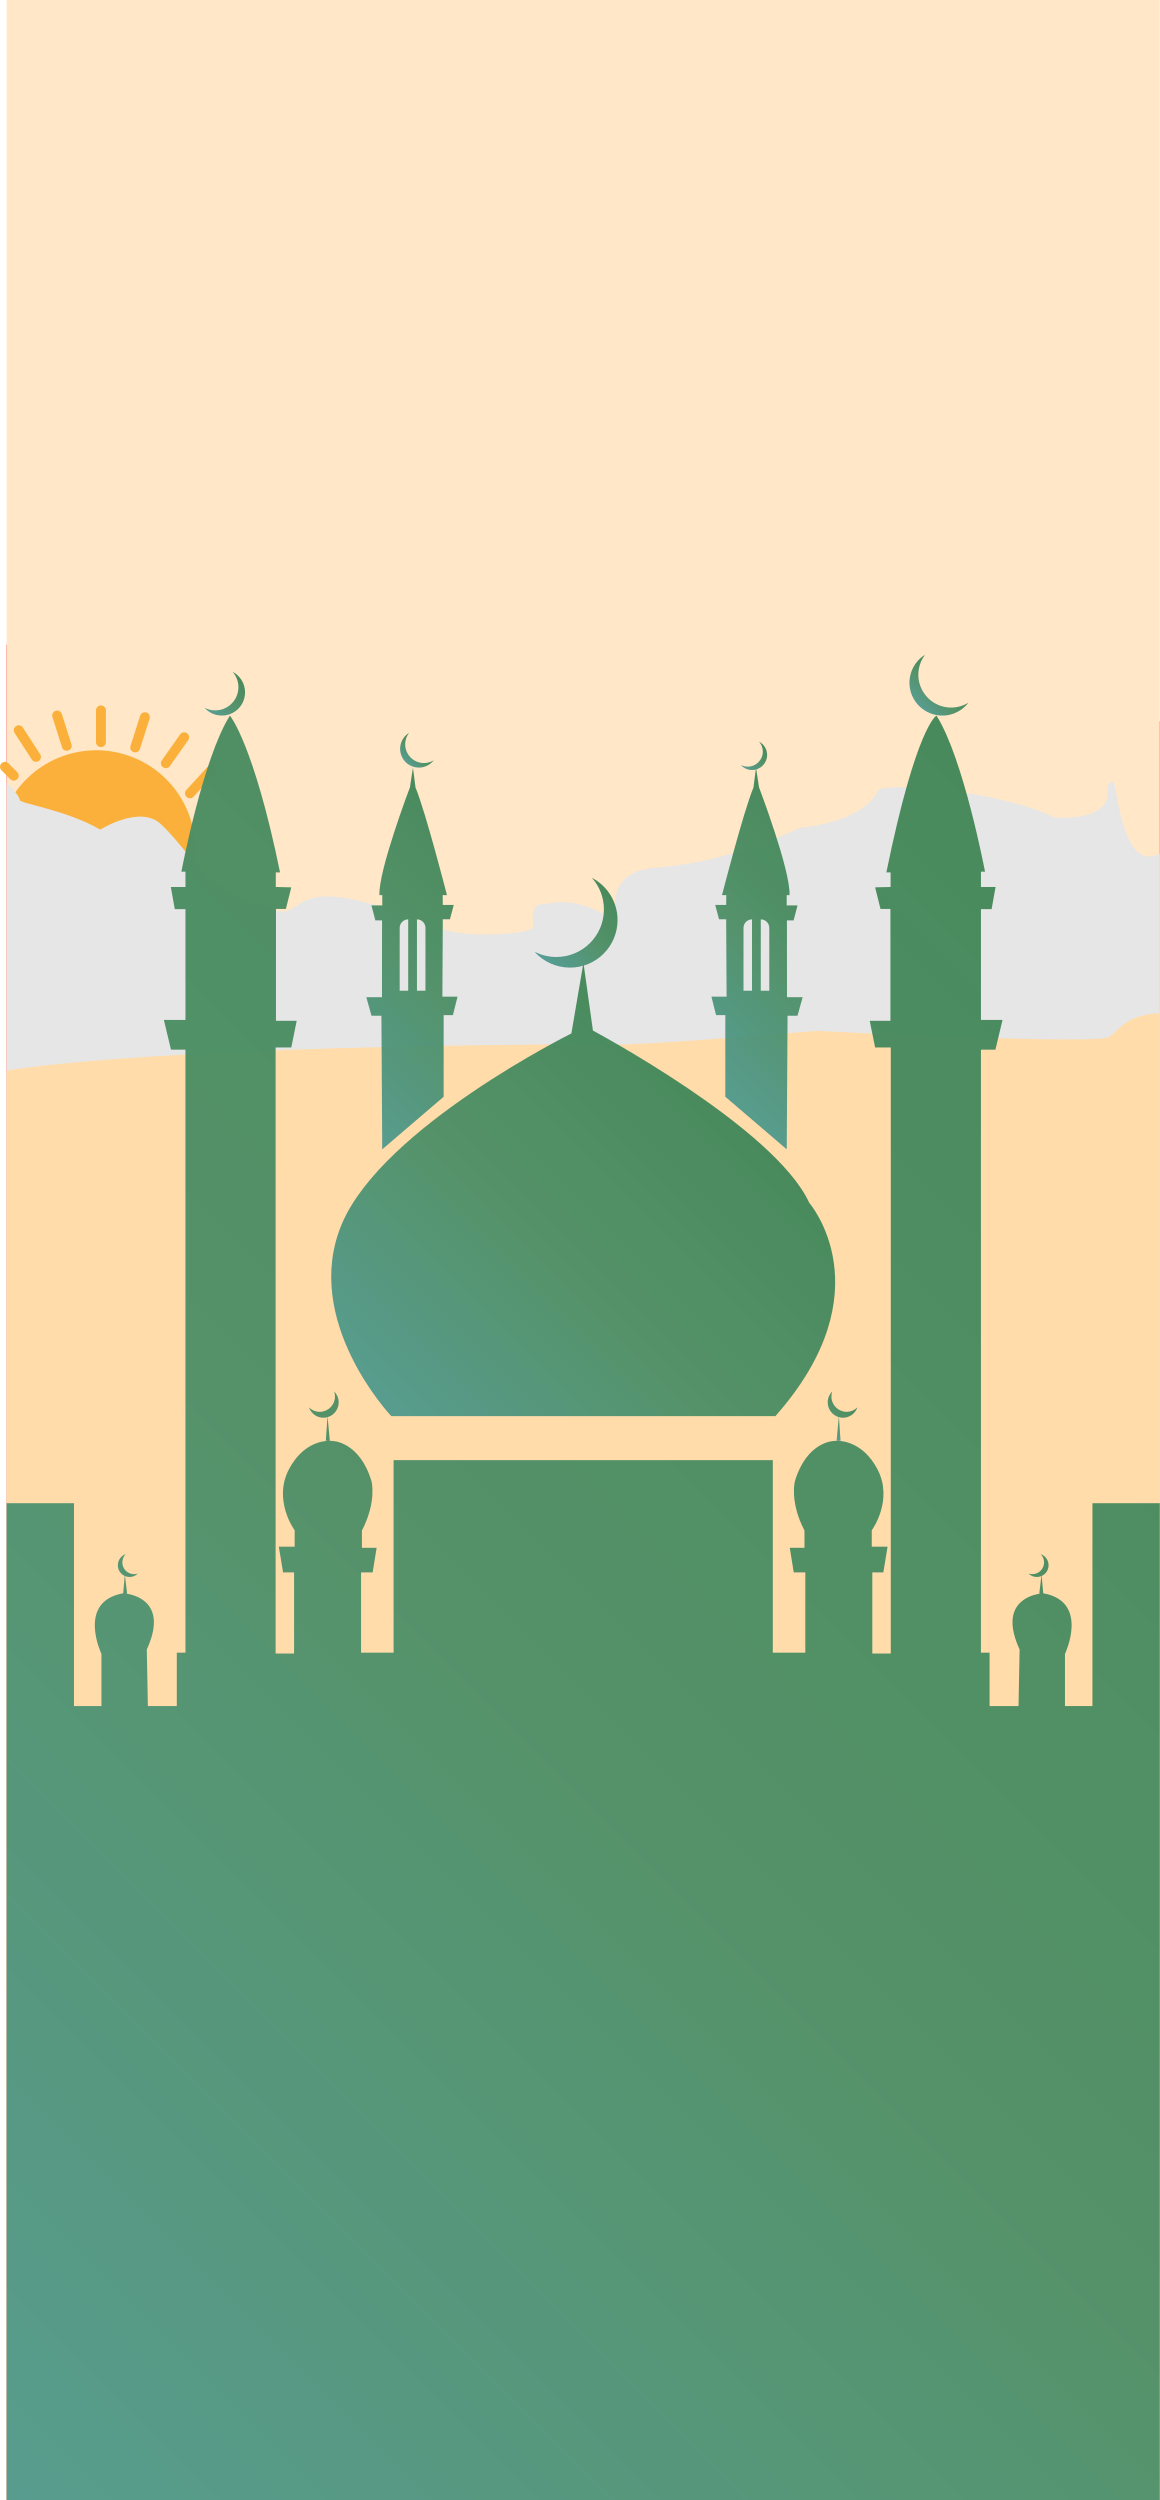
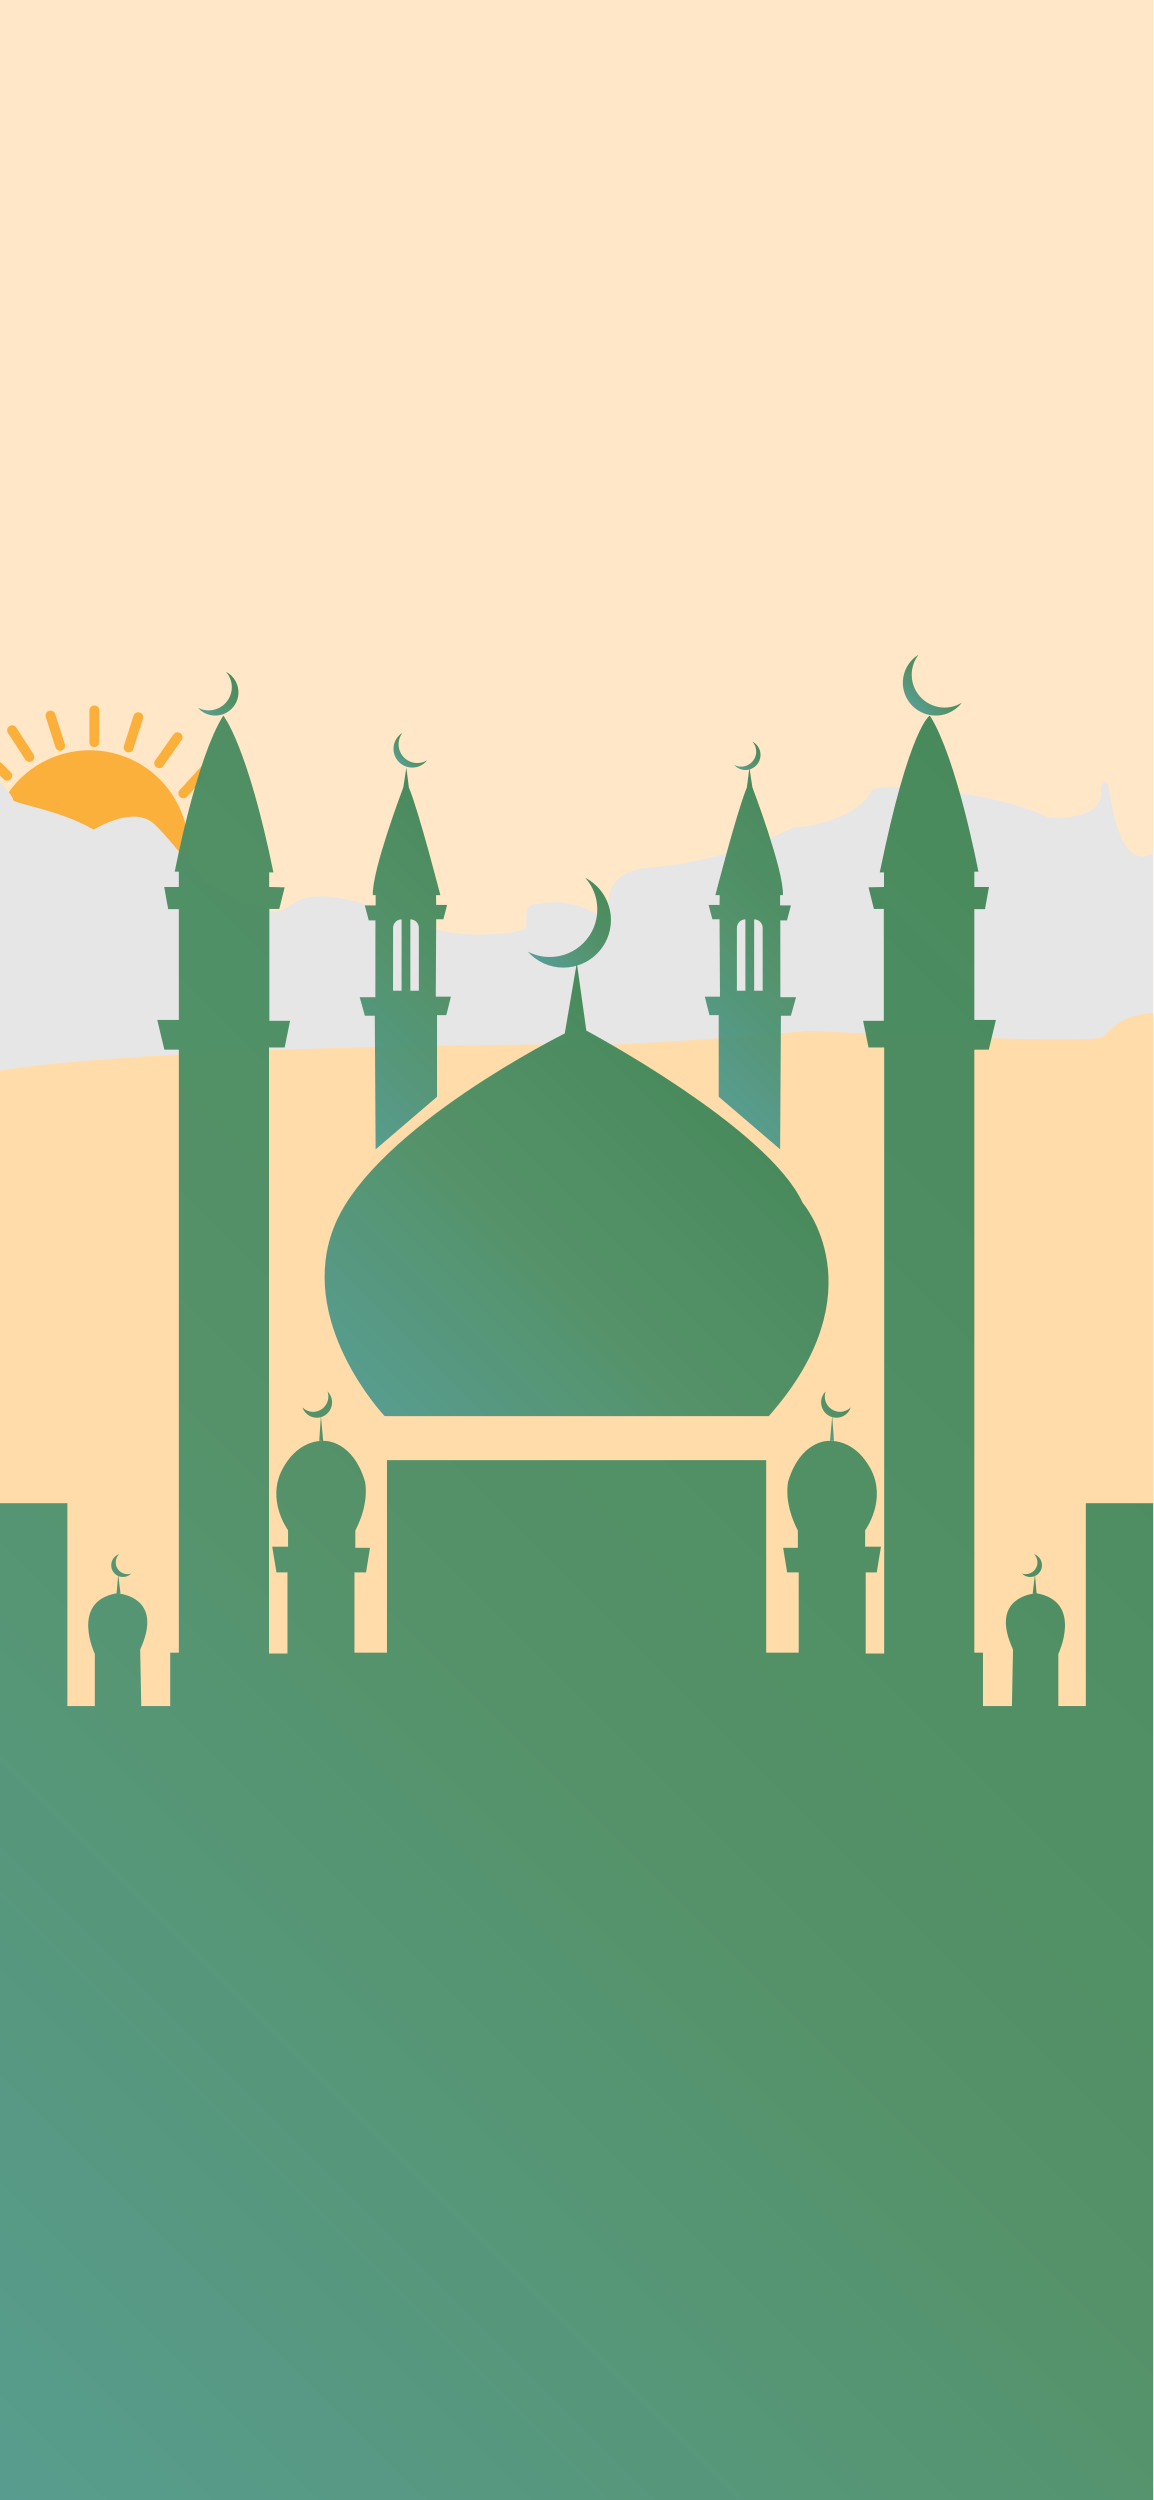
- <svg xmlns="http://www.w3.org/2000/svg" xmlns:xlink="http://www.w3.org/1999/xlink" id="a" data-name="Layer 1" viewBox="0 0 1185.76 2556">
+ <svg xmlns="http://www.w3.org/2000/svg" xmlns:xlink="http://www.w3.org/1999/xlink" id="Layer_1" width="1179" height="2556" version="1.1" viewBox="0 0 1179 2556">
  <defs>
-     <style>
-       .l {
-         fill: url(#k);
-       }
- 
-       .m {
-         fill: url(#j);
-       }
- 
-       .n {
-         fill: url(#i);
-       }
- 
-       .o {
-         fill: url(#h);
-       }
- 
-       .p {
-         fill: url(#g);
-       }
- 
-       .q {
-         fill: url(#f);
-       }
- 
-       .r {
-         fill: url(#e);
-       }
- 
-       .s {
-         fill: url(#d);
-       }
- 
-       .t {
-         fill: url(#c);
-       }
- 
-       .u {
-         fill: url(#b);
-       }
- 
-       .v {
-         fill: #ffe7c7;
-       }
- 
-       .w {
-         fill: #e6e6e6;
-       }
- 
-       .x {
-         fill: red;
-       }
- 
-       .y {
-         fill: #ffdcaa;
-       }
- 
-       .z {
-         fill: #fbb03b;
-       }
-     </style>
-     <linearGradient id="b" x1="842.6" y1="1460.36" x2="870.33" y2="1432.63" gradientUnits="userSpaceOnUse">
+     <linearGradient id="linear-gradient" x1="835.84" y1="1460.36" x2="863.57" y2="1432.63" gradientUnits="userSpaceOnUse">
      <stop offset="0" stop-color="#45958b" stop-opacity=".9" />
      <stop offset=".5" stop-color="#4c8e65" stop-opacity=".95" />
      <stop offset="1" stop-color="#498a5d" />
    </linearGradient>
-     <linearGradient id="c" x1="939.67" y1="721.76" x2="968.92" y2="692.5" xlink:href="#b" />
-     <linearGradient id="d" x1="215.91" y1="730.52" x2="249.46" y2="696.97" xlink:href="#b" />
-     <linearGradient id="e" x1="-97.5" y1="2451.73" x2="1290.03" y2="1064.2" xlink:href="#b" />
-     <linearGradient id="f" x1="414.71" y1="779.19" x2="431.4" y2="762.49" xlink:href="#b" />
-     <linearGradient id="g" x1="431.45" y1="1479.26" x2="761.45" y2="1149.27" xlink:href="#b" />
-     <linearGradient id="h" x1="560.37" y1="987.06" x2="629.15" y2="918.28" xlink:href="#b" />
-     <linearGradient id="i" x1="761.86" y1="786.54" x2="783.6" y2="764.8" xlink:href="#b" />
-     <linearGradient id="j" x1="303.34" y1="1087.62" x2="514.18" y2="876.78" xlink:href="#b" />
-     <linearGradient id="k" x1="694.41" y1="1074.18" x2="878.37" y2="890.22" xlink:href="#b" />
+     <linearGradient id="linear-gradient1" x1="932.9" y1="721.76" x2="962.16" y2="692.5" xlink:href="#linear-gradient" />
+     <linearGradient id="linear-gradient2" x1="209.15" y1="730.52" x2="242.7" y2="696.97" xlink:href="#linear-gradient" />
+     <linearGradient id="linear-gradient3" x1="-104.27" y1="2451.73" x2="1283.27" y2="1064.2" xlink:href="#linear-gradient" />
+     <linearGradient id="linear-gradient4" x1="407.94" y1="779.19" x2="424.64" y2="762.49" xlink:href="#linear-gradient" />
+     <linearGradient id="linear-gradient5" x1="424.69" y1="1479.26" x2="754.69" y2="1149.27" xlink:href="#linear-gradient" />
+     <linearGradient id="linear-gradient6" x1="553.61" y1="987.06" x2="622.38" y2="918.28" xlink:href="#linear-gradient" />
+     <linearGradient id="linear-gradient7" x1="755.1" y1="786.54" x2="776.84" y2="764.8" xlink:href="#linear-gradient" />
+     <linearGradient id="linear-gradient8" x1="296.57" y1="1087.62" x2="507.41" y2="876.78" xlink:href="#linear-gradient" />
+     <linearGradient id="linear-gradient9" x1="687.65" y1="1074.18" x2="871.61" y2="890.22" xlink:href="#linear-gradient" />
  </defs>
-   <path class="x" d="M1185.76,737.32v1818.68H6.76V658.9s13.62,14.5,13.33,18.92c-.3,4.42,45.95,10.31,82.47,32.99,0,0,40.65-27.98,62.16-5.89,21.5,22.09,43.59,58.91,53.31,63.63,9.72,4.71,31.52,25.33,47.13,25.62,15.61.3,16.5,12.08,31.23,5.01,14.72-7.07,20.62-25.04,82.47-6.48,61.86,18.56,66.28,33.88,115.18,33.88s51.25-7.96,51.25-7.96c0,0-3.83-24.74,7.66-25.33,11.49-.59,30.34-9.72,67.16,12.37,0,0,10.02,3.24,8.84-8.83-1.18-12.08,1.47-40.06,38.88-43.6,37.41-3.53,86.6-12.37,149.93-44.48,0,0,63.33-4.42,80.42-41.53,3.83-8.32,121.65-.89,179.68,30.04,0,0,60.68,6.48,54.2-32.99,0,0,4.72-14.43,7.96-.29s10.48,93.37,45.74,73.34Z" />
-   <rect class="v" x="6.76" width="1179" height="2556" />
-   <path class="z" d="M6.76,825.49c23.61-50.64,83.8-72.54,134.44-48.93,50.64,23.61,72.54,83.8,48.93,134.44" />
-   <path class="w" d="M1185.76,872.76v1683.24H6.76V800.18s13.62,13.42,13.33,17.51c-.3,4.09,45.95,9.54,82.47,30.53,0,0,40.65-25.9,62.16-5.45,21.5,20.44,43.59,54.52,53.31,58.89,9.72,4.36,31.52,23.44,47.13,23.71,15.61.28,16.5,11.18,31.23,4.64,14.72-6.54,20.62-23.18,82.47-6,61.86,17.18,66.28,31.36,115.18,31.36s51.25-7.37,51.25-7.37c0,0-3.83-22.9,7.66-23.44,11.49-.55,30.34-9,67.16,11.45,0,0,10.02,3,8.84-8.17-1.18-11.18,1.47-37.08,38.88-40.35,37.41-3.27,86.6-11.45,149.93-41.17,0,0,63.33-4.09,80.42-38.44,3.83-7.7,121.65-.82,179.68,27.8,0,0,60.68,6,54.2-30.53,0,0,4.72-13.36,7.96-.27s10.48,86.42,45.74,67.88Z" />
-   <path class="y" d="M1185.76,1035.8v1520.2H6.76v-1461.37s119.94-23.36,555.95-26.82c0,0,22.49,7.79,271.64-13.84,0,0,289.81,14.7,300.19,6.05,10.38-8.65,18.52-22.49,51.22-24.22Z" />
+   <rect x="0" width="1179" height="2556" style="fill: #ffe7c7;" />
+   <path d="M0,825.49c23.61-50.64,83.8-72.54,134.44-48.93,50.64,23.61,72.54,83.8,48.93,134.44" style="fill: #fbb03b;" />
+   <path d="M1179,872.76v1683.24H0V800.18s13.62,13.42,13.33,17.51c-.3,4.09,45.95,9.54,82.47,30.53,0,0,40.65-25.9,62.16-5.45,21.5,20.44,43.59,54.52,53.31,58.89,9.72,4.36,31.52,23.44,47.13,23.71,15.61.28,16.5,11.18,31.23,4.64,14.72-6.54,20.62-23.18,82.47-6,61.86,17.18,66.28,31.36,115.18,31.36s51.25-7.37,51.25-7.37c0,0-3.83-22.9,7.66-23.44,11.49-.55,30.34-9,67.16,11.45,0,0,10.02,3,8.84-8.17-1.18-11.18,1.47-37.08,38.88-40.35,37.41-3.27,86.6-11.45,149.93-41.17,0,0,63.33-4.09,80.42-38.44,3.83-7.7,121.65-.82,179.68,27.8,0,0,60.68,6,54.2-30.53,0,0,4.72-13.36,7.96-.27,3.24,13.09,10.48,86.42,45.74,67.88Z" style="fill: #e6e6e6;" />
+   <path d="M1179,1035.8v1520.2H0v-1461.37s119.94-23.36,555.95-26.82c0,0,22.49,7.79,271.64-13.84,0,0,289.81,14.7,300.19,6.05,10.38-8.65,18.52-22.49,51.22-24.22Z" style="fill: #ffdcaa;" />
  <g>
-     <rect class="z" x="200.11" y="777.87" width="10.1" height="42.53" rx="4.98" ry="4.98" transform="translate(593.67 71.29) rotate(42.49)" />
-     <rect class="z" x="58.22" y="725.8" width="10.1" height="42.53" rx="4.98" ry="4.98" transform="translate(-222.87 54.08) rotate(-17.6)" />
-     <rect class="z" x="22.91" y="738.97" width="10.1" height="42.53" rx="4.98" ry="4.98" transform="translate(-408.67 137.27) rotate(-32.92)" />
-     <path class="z" d="M17.86,796.42l-.09.1c-1.85,2.02-5.02,2.16-7.03.31l-9.12-9.16c-2.02-1.85-2.16-5.02-.31-7.03l.09-.1c1.85-2.02,5.02-2.16,7.03-.31l9.12,9.16c2.02,1.85,2.16,5.02.31,7.03Z" />
-     <rect class="z" x="98.15" y="721.27" width="10.1" height="42.53" rx="4.98" ry="4.98" />
-     <rect class="z" x="138.11" y="727.46" width="10.1" height="42.53" rx="4.98" ry="4.98" transform="translate(234.71 -8.05) rotate(17.72)" />
-     <rect class="z" x="173.91" y="745.79" width="10.1" height="42.53" rx="4.98" ry="4.98" transform="translate(474.09 36.78) rotate(35.14)" />
+     <rect x="193.35" y="777.87" width="10.1" height="42.53" rx="4.98" ry="4.98" transform="translate(591.9 75.86) rotate(42.49)" style="fill: #fbb03b;" />
+     <rect x="51.46" y="725.8" width="10.1" height="42.53" rx="4.98" ry="4.98" transform="translate(-223.19 52.03) rotate(-17.6)" style="fill: #fbb03b;" />
+     <rect x="16.15" y="738.97" width="10.1" height="42.53" rx="4.98" ry="4.98" transform="translate(-409.76 133.59) rotate(-32.92)" style="fill: #fbb03b;" />
+     <path d="M11.09,796.42l-.09.1c-1.85,2.02-5.02,2.16-7.03.31l-9.12-9.16c-2.02-1.85-2.16-5.02-.31-7.03l.09-.1c1.85-2.02,5.02-2.16,7.03-.31l9.12,9.16c2.02,1.85,2.16,5.02.31,7.03Z" style="fill: #fbb03b;" />
+     <rect x="91.39" y="721.27" width="10.1" height="42.53" rx="4.98" ry="4.98" style="fill: #fbb03b;" />
+     <rect x="131.35" y="727.46" width="10.1" height="42.53" rx="4.98" ry="4.98" transform="translate(234.39 -5.99) rotate(17.72)" style="fill: #fbb03b;" />
+     <rect x="167.15" y="745.79" width="10.1" height="42.53" rx="4.98" ry="4.98" transform="translate(472.85 40.67) rotate(35.14)" style="fill: #fbb03b;" />
  </g>
  <g>
-     <path class="u" d="M857.54,1448.88s0,0,0,0l-2.21,24.21h4.04l-1.62-24.15c1.31.37,2.69.56,4.11.56,6.82,0,12.62-4.43,14.74-10.59-2.82,2.83-6.7,4.56-10.98,4.56-8.61,0-15.6-7.05-15.6-15.74,0-1.79.3-3.54.86-5.15-2.86,2.86-4.62,6.81-4.62,11.18,0,7.18,4.77,13.24,11.28,15.12Z" />
+     <path d="M850.78,1448.88s0,0,0,0l-2.21,24.21h4.04l-1.62-24.15c1.31.37,2.69.56,4.11.56,6.82,0,12.62-4.43,14.74-10.59-2.82,2.83-6.7,4.56-10.98,4.56-8.61,0-15.6-7.05-15.6-15.74,0-1.79.3-3.54.86-5.15-2.86,2.86-4.62,6.81-4.62,11.18,0,7.18,4.77,13.24,11.28,15.12Z" style="fill: url(#linear-gradient);" />
    <g>
-       <path class="t" d="M945.81,669.39c-3.19,4.15-5.44,9.09-6.41,14.6-3.22,18.28,8.98,35.7,27.26,38.93,8.44,1.49,16.69-.31,23.45-4.48-7.38,9.63-19.74,14.91-32.51,12.66-18.28-3.22-30.48-20.65-27.26-38.93,1.73-9.84,7.59-17.92,15.47-22.78Z" />
-       <path class="s" d="M250.55,707.88c0,13.1-10.62,23.72-23.72,23.72-7.05,0-13.39-3.08-17.73-7.97,3.27,1.71,6.99,2.67,10.94,2.67,13.1,0,23.72-10.62,23.72-23.72,0-6.05-2.26-11.57-5.99-15.76,7.6,3.95,12.79,11.9,12.79,21.06Z" />
+       <path d="M939.05,669.39c-3.19,4.15-5.44,9.09-6.41,14.6-3.22,18.28,8.98,35.7,27.26,38.93,8.44,1.49,16.69-.31,23.45-4.48-7.38,9.63-19.74,14.91-32.51,12.66-18.28-3.22-30.48-20.65-27.26-38.93,1.73-9.84,7.59-17.92,15.47-22.78Z" style="fill: url(#linear-gradient1);" />
+       <path d="M243.79,707.88c0,13.1-10.62,23.72-23.72,23.72-7.05,0-13.39-3.08-17.73-7.97,3.27,1.71,6.99,2.67,10.94,2.67,13.1,0,23.72-10.62,23.72-23.72,0-6.05-2.26-11.57-5.99-15.76,7.6,3.95,12.79,11.9,12.79,21.06Z" style="fill: url(#linear-gradient2);" />
      <g>
-         <path class="r" d="M1116.91,1536.88v207.38h-28.09v-53.24s25.47-53.56-22.21-62.05h-.02l-1.55-17.73c4.14-1.89,7.02-6.07,7.02-10.93,0-5.25-3.38-9.72-8.08-11.35,2.16,2.17,3.48,5.16,3.48,8.45,0,6.63-5.38,12.01-12.01,12.01-1.37,0-2.7-.23-3.93-.66,2.18,2.2,5.2,3.56,8.53,3.56,1.65,0,3.22-.33,4.65-.93,0,0,0,0,0,0l-2.13,17.86h1.31c-10.03,1.4-43.23,9.68-21.43,57.2l-1.1,57.81h-29.6v-54.55h-8.83v-616.53h14.79l7.27-30.38h-22.06v-113.28h10.9l4.06-22.67h-14.96v-15.64h4.17s-22-116.16-49.65-159.6c0,0-20.59,10.51-51.23,160.36h4.34v14.88l-15.83.37,5.52,22.09h10.13v114.35h-21.18l5.53,27.25h16.02v619.65h-18.89v-82.95h11.27l4.34-26.3h-16.18v-16.76s22.83-30.93,5.49-63.01c-14.33-26.5-34.77-28.54-41.44-28.45-1.4.01-2.2.13-2.2.13,0,0-28.04-.29-40.47,41.33,0,0-5.49,20.81,9.83,50.29v17.63h-15.03l4.05,25.14h11.85v82.08h-33.24v-196.82h-387.72v196.82h-33.24v-82.08h11.85l4.05-25.14h-15.03v-17.63c15.32-29.48,9.83-50.29,9.83-50.29-12.43-41.62-40.46-41.33-40.46-41.33,0,0-.8-.12-2.21-.14l-2.21-24.2c6.52-1.88,11.29-7.94,11.29-15.12,0-4.37-1.77-8.32-4.63-11.18.56,1.61.86,3.36.86,5.15,0,8.69-6.99,15.74-15.6,15.74-4.28,0-8.16-1.73-10.98-4.56,2.12,6.16,7.93,10.59,14.75,10.59,1.42,0,2.79-.19,4.1-.56l-1.62,24.15h2.98c-7.57.16-26.74,3.22-40.37,28.45-17.34,32.08,5.49,63.01,5.49,63.01v16.76h-16.19l4.34,26.3h11.27v82.95h-18.88v-619.65h16.02l5.52-27.25h-21.18v-114.35h10.13l5.53-22.09-15.84-.37v-14.88h4.35c-26.81-131.12-51.24-160.36-51.24-160.36-27.64,43.44-49.65,159.6-49.65,159.6h4.18v15.64h-14.97l4.06,22.67h10.91v113.28h-22.06l7.26,30.38h14.8v616.53h-8.84v54.55h-29.59l-1.1-57.81c21.8-47.52-11.41-55.8-21.44-57.2h1.32l-2.13-17.86c1.43.6,3,.93,4.65.93,3.33,0,6.35-1.36,8.53-3.56-1.23.43-2.56.66-3.93.66-6.63,0-12.01-5.38-12.01-12.01,0-3.29,1.32-6.28,3.48-8.45-4.7,1.63-8.08,6.1-8.08,11.35,0,4.86,2.89,9.04,7.03,10.93l-1.55,17.73s0,0,0,0h-.02c-47.68,8.49-22.21,62.05-22.21,62.05v53.24h-28.08v-207.38H6.76v1019.12h1179v-1019.12h-68.85Z" />
+         <path d="M1110.15,1536.88v207.38h-28.09v-53.24s25.47-53.56-22.21-62.05h-.02l-1.55-17.73c4.14-1.89,7.02-6.07,7.02-10.93,0-5.25-3.38-9.72-8.08-11.35,2.16,2.17,3.48,5.16,3.48,8.45,0,6.63-5.38,12.01-12.01,12.01-1.37,0-2.7-.23-3.93-.66,2.18,2.2,5.2,3.56,8.53,3.56,1.65,0,3.22-.33,4.65-.93,0,0,0,0,0,0l-2.13,17.86h1.31c-10.03,1.4-43.23,9.68-21.43,57.2l-1.1,57.81h-29.6v-54.55h-8.83v-616.53h14.79l7.27-30.38h-22.06v-113.28h10.9l4.06-22.67h-14.96v-15.64h4.17s-22-116.16-49.65-159.6c0,0-20.59,10.51-51.23,160.36h4.34v14.88l-15.83.37,5.52,22.09h10.13v114.35h-21.18l5.53,27.25h16.02v619.65h-18.89v-82.95h11.27l4.34-26.3h-16.18v-16.76s22.83-30.93,5.49-63.01c-14.33-26.5-34.77-28.54-41.44-28.45-1.4.01-2.2.13-2.2.13,0,0-28.04-.29-40.47,41.33,0,0-5.49,20.81,9.83,50.29v17.63h-15.03l4.05,25.14h11.85v82.08h-33.24v-196.82h-387.72v196.82h-33.24v-82.08h11.85l4.05-25.14h-15.03v-17.63c15.32-29.48,9.83-50.29,9.83-50.29-12.43-41.62-40.46-41.33-40.46-41.33,0,0-.8-.12-2.21-.14l-2.21-24.2c6.52-1.88,11.29-7.94,11.29-15.12,0-4.37-1.77-8.32-4.63-11.18.56,1.61.86,3.36.86,5.15,0,8.69-6.99,15.74-15.6,15.74-4.28,0-8.16-1.73-10.98-4.56,2.12,6.16,7.93,10.59,14.75,10.59,1.42,0,2.79-.19,4.1-.56l-1.62,24.15h2.98c-7.57.16-26.74,3.22-40.37,28.45-17.34,32.08,5.49,63.01,5.49,63.01v16.76h-16.19l4.34,26.3h11.27v82.95h-18.88v-619.65h16.02l5.52-27.25h-21.18v-114.35h10.13l5.53-22.09-15.84-.37v-14.88h4.35c-26.81-131.12-51.24-160.36-51.24-160.36-27.64,43.44-49.65,159.6-49.65,159.6h4.18v15.64h-14.97l4.06,22.67h10.91v113.28h-22.06l7.26,30.38h14.8v616.53h-8.84v54.55h-29.59l-1.1-57.81c21.8-47.52-11.41-55.8-21.44-57.2h1.32l-2.13-17.86c1.43.6,3,.93,4.65.93,3.33,0,6.35-1.36,8.53-3.56-1.23.43-2.56.66-3.93.66-6.63,0-12.01-5.38-12.01-12.01,0-3.29,1.32-6.28,3.48-8.45-4.7,1.63-8.08,6.1-8.08,11.35,0,4.86,2.89,9.04,7.03,10.93l-1.55,17.73s0,0,0,0h-.02c-47.68,8.49-22.21,62.05-22.21,62.05v53.24h-28.08v-207.38H0v1019.12h1179v-1019.12h-68.85Z" style="fill: url(#linear-gradient3);" />
        <g>
-           <path class="q" d="M418.21,749.3c-1.82,2.37-3.11,5.19-3.66,8.33-1.84,10.43,5.12,20.37,15.55,22.21,4.81.85,9.52-.18,13.38-2.56-4.21,5.5-11.27,8.51-18.55,7.22-10.43-1.84-17.39-11.78-15.55-22.21.99-5.61,4.33-10.23,8.83-13Z" />
-           <path class="p" d="M599.16,1447.83h-199.14s-92.4-97.64-50.46-196.59c41.94-98.95,234.6-194.62,234.6-194.62l12.34-72.3,9.72,69.37s185.85,99.09,221.17,176.09c0,0,78.42,90.29-34.62,218.05h-193.62Z" />
-           <path class="o" d="M631.38,940.66c0,26.86-21.77,48.63-48.63,48.63-14.46,0-27.45-6.31-36.35-16.33,6.71,3.5,14.33,5.47,22.42,5.47,26.86,0,48.63-21.77,48.63-48.63,0-12.4-4.64-23.71-12.28-32.3,15.58,8.1,26.21,24.39,26.21,43.16Z" />
-           <path class="n" d="M784.31,771.87c0,8.49-6.88,15.38-15.38,15.38-4.57,0-8.68-2-11.49-5.16,2.12,1.11,4.53,1.73,7.09,1.73,8.49,0,15.38-6.88,15.38-15.38,0-3.92-1.47-7.5-3.88-10.21,4.93,2.56,8.29,7.71,8.29,13.65Z" />
-           <path class="m" d="M452.29,1018.98l.43-79.13h7.31l3.88-14.62h-11.19l-.14-10.06h4.4s-22.11-86.15-32.19-110.05l-2.59-20.32-3.06,20.1s-32.47,85.42-31.2,110.27h2.89v10.49h-11.09l4.03,15.34h6.83l-.07,78.53h-16.01l5.27,18.94h10.16l.85,136.61,62.78-53.75v-83.43h9.47l4.73-18.92h-15.49ZM417.34,1012.9h-8.71v-64.23c0-4.81,3.9-8.71,8.71-8.71v72.94ZM434.99,1012.9h-8.7v-72.94c4.81,0,8.7,3.9,8.7,8.71v64.23Z" />
-           <path class="l" d="M727.37,1018.98l4.73,18.92h9.47v83.43s62.78,53.75,62.78,53.75l.85-136.61h10.16s5.27-18.94,5.27-18.94h-16.01s-.07-78.53-.07-78.53h6.83s4.03-15.34,4.03-15.34h-11.09v-10.49h2.89c1.27-24.85-31.2-110.27-31.2-110.27l-3.06-20.1-2.59,20.32c-10.08,23.9-32.19,110.05-32.19,110.05h4.4s-.14,10.06-.14,10.06h-11.19s3.88,14.62,3.88,14.62h7.31s.43,79.13.43,79.13h-15.49ZM777.81,939.96c4.81,0,8.71,3.9,8.71,8.71v64.23h-8.71v-72.94ZM760.16,948.67c0-4.81,3.89-8.71,8.7-8.71v72.94h-8.7v-64.23Z" />
+           <path d="M411.45,749.3c-1.82,2.37-3.11,5.19-3.66,8.33-1.84,10.43,5.12,20.37,15.55,22.21,4.81.85,9.52-.18,13.38-2.56-4.21,5.5-11.27,8.51-18.55,7.22-10.43-1.84-17.39-11.78-15.55-22.21.99-5.61,4.33-10.23,8.83-13Z" style="fill: url(#linear-gradient4);" />
+           <path d="M592.4,1447.83h-199.14s-92.4-97.64-50.46-196.59c41.94-98.95,234.6-194.62,234.6-194.62l12.34-72.3,9.72,69.37s185.85,99.09,221.17,176.09c0,0,78.42,90.29-34.62,218.05h-193.62Z" style="fill: url(#linear-gradient5);" />
+           <path d="M624.62,940.66c0,26.86-21.77,48.63-48.63,48.63-14.46,0-27.45-6.31-36.35-16.33,6.71,3.5,14.33,5.47,22.42,5.47,26.86,0,48.63-21.77,48.63-48.63,0-12.4-4.64-23.71-12.28-32.3,15.58,8.1,26.21,24.39,26.21,43.16Z" style="fill: url(#linear-gradient6);" />
+           <path d="M777.55,771.87c0,8.49-6.88,15.38-15.38,15.38-4.57,0-8.68-2-11.49-5.16,2.12,1.11,4.53,1.73,7.09,1.73,8.49,0,15.38-6.88,15.38-15.38,0-3.92-1.47-7.5-3.88-10.21,4.93,2.56,8.29,7.71,8.29,13.65Z" style="fill: url(#linear-gradient7);" />
+           <path d="M445.53,1018.98l.43-79.13h7.31l3.88-14.62h-11.19l-.14-10.06h4.4s-22.11-86.15-32.19-110.05l-2.59-20.32-3.06,20.1s-32.47,85.42-31.2,110.27h2.89v10.49h-11.09l4.03,15.34h6.83l-.07,78.53h-16.01l5.27,18.94h10.16l.85,136.61,62.78-53.75v-83.43h9.47l4.73-18.92h-15.49ZM410.58,1012.9h-8.71v-64.23c0-4.81,3.9-8.71,8.71-8.71v72.94ZM428.23,1012.9h-8.7v-72.94c4.81,0,8.7,3.9,8.7,8.71v64.23Z" style="fill: url(#linear-gradient8);" />
+           <path d="M720.61,1018.98l4.73,18.92h9.47v83.43s62.78,53.75,62.78,53.75l.85-136.61h10.16s5.27-18.94,5.27-18.94h-16.01s-.07-78.53-.07-78.53h6.83s4.03-15.34,4.03-15.34h-11.09v-10.49h2.89c1.27-24.85-31.2-110.27-31.2-110.27l-3.06-20.1-2.59,20.32c-10.08,23.9-32.19,110.05-32.19,110.05h4.4s-.14,10.06-.14,10.06h-11.19s3.88,14.62,3.88,14.62h7.31s.43,79.13.43,79.13h-15.49ZM771.05,939.96c4.81,0,8.71,3.9,8.71,8.71v64.23h-8.71v-72.94ZM753.4,948.67c0-4.81,3.89-8.71,8.7-8.71v72.94h-8.7v-64.23Z" style="fill: url(#linear-gradient9);" />
        </g>
      </g>
    </g>
  </g>
</svg>
